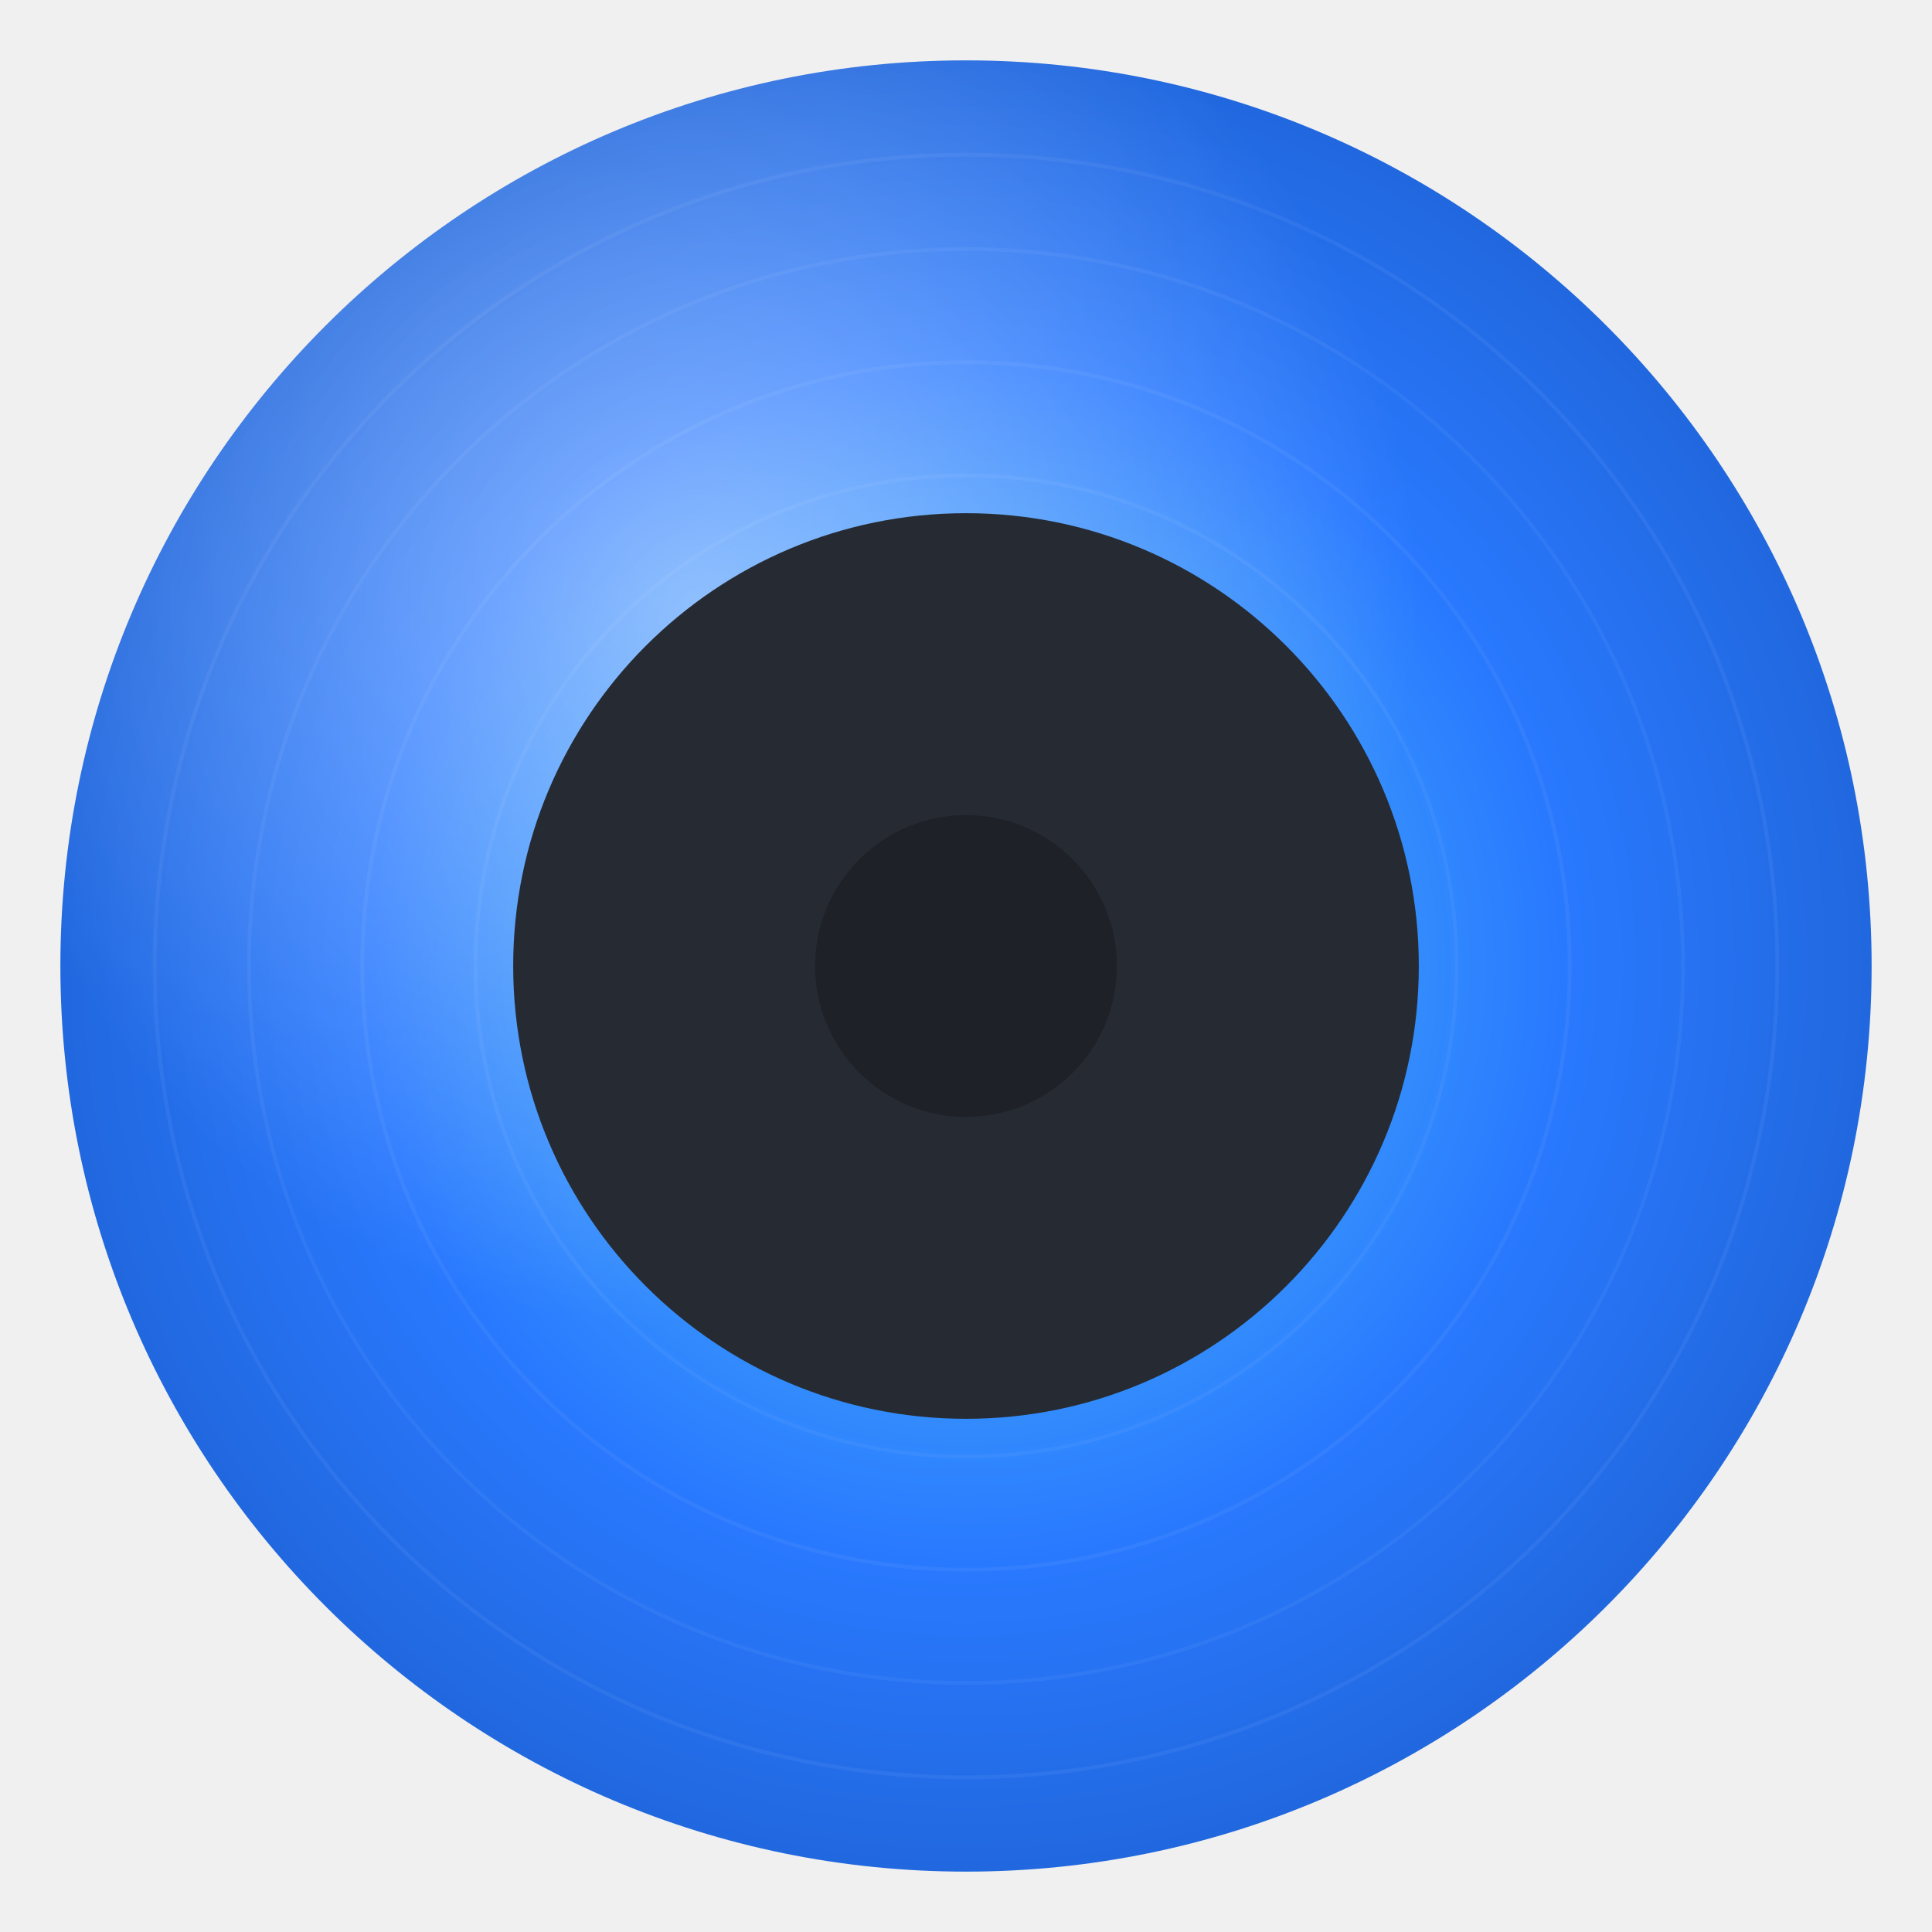
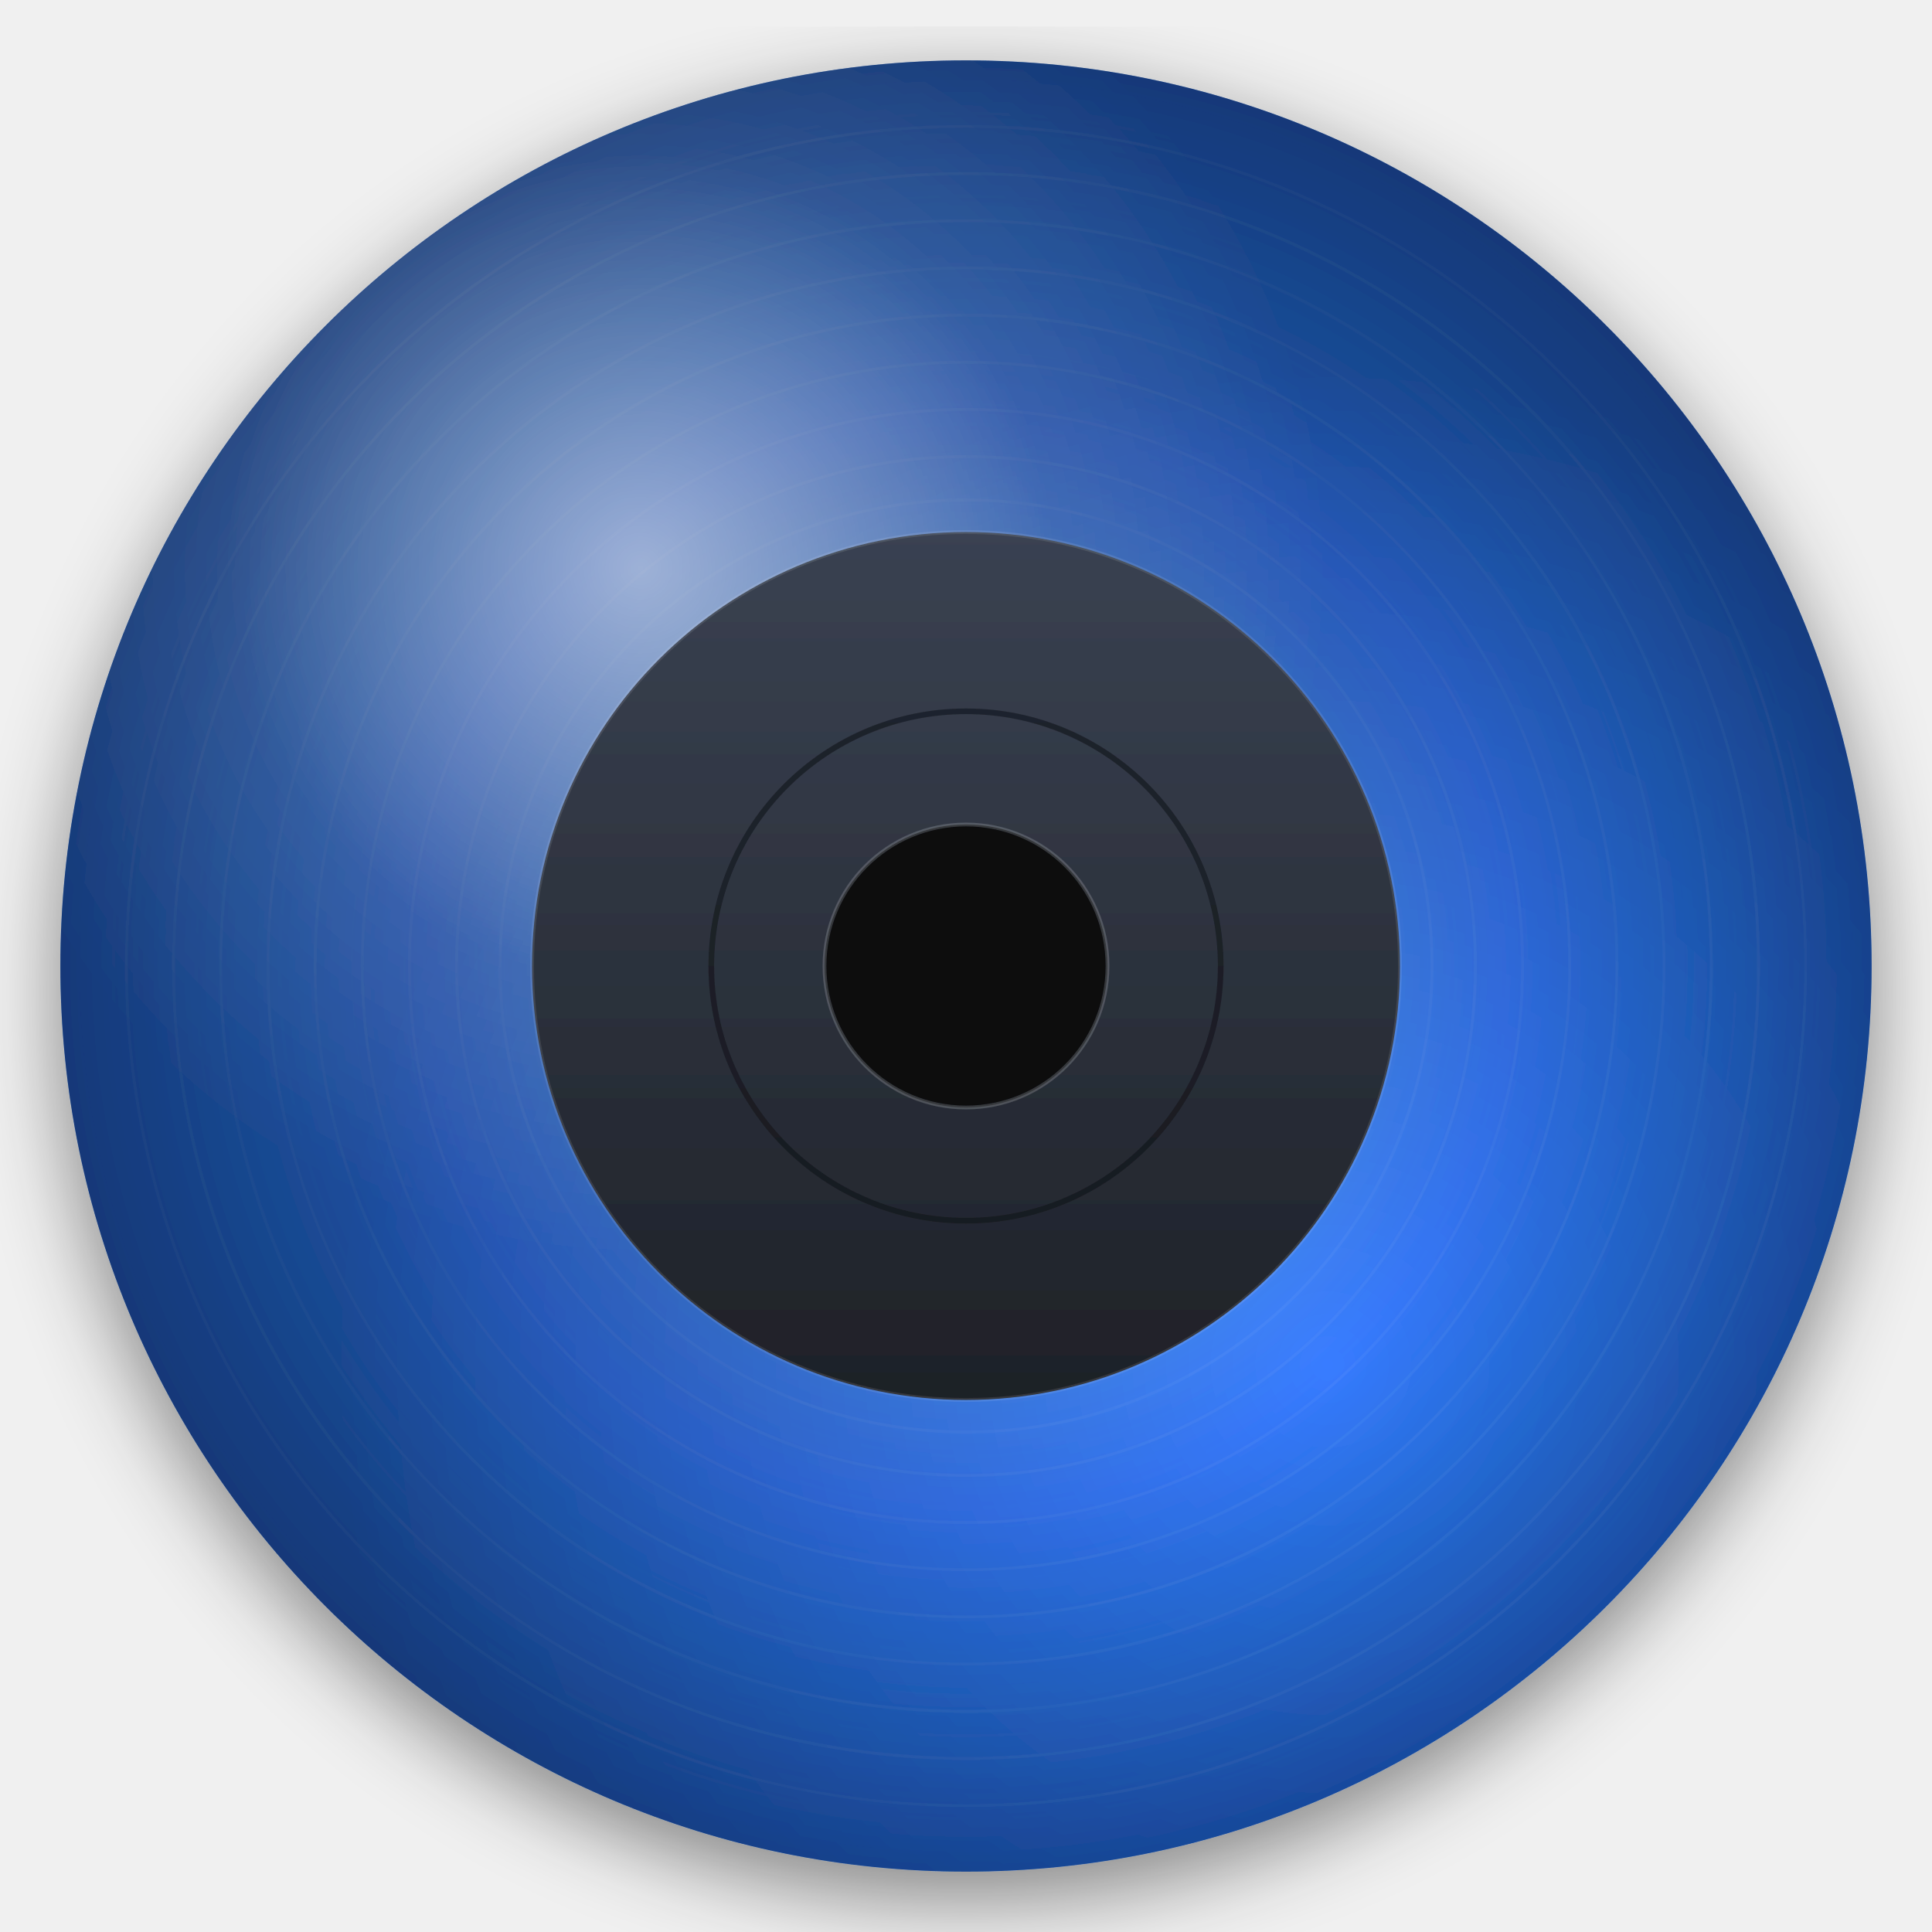
<svg xmlns="http://www.w3.org/2000/svg" viewBox="0 0 1024 1024">
  <defs>
    <radialGradient id="discBody" cx="50%" cy="50%" r="55%">
      <stop offset="0%" stop-color="#4fc3f7" />
-       <stop offset="60%" stop-color="#2979ff" />
-       <stop offset="100%" stop-color="#1f63d6" />
+       <stop offset="55%" stop-color="#2979ff" />
+       <stop offset="100%" stop-color="#1a4ea8" />
    </radialGradient>
-     <radialGradient id="shine" cx="35%" cy="30%" r="40%">
-       <stop offset="0%" stop-color="#ffffff" stop-opacity="0.45" />
+     <radialGradient id="holo" cx="50%" cy="50%" r="50%">
+       <stop offset="0%" stop-color="#ffffff" stop-opacity="0" />
+       <stop offset="40%" stop-color="#ff5ad9" stop-opacity="0.08" />
+       <stop offset="60%" stop-color="#bb88ff" stop-opacity="0.10" />
+       <stop offset="80%" stop-color="#5ad9ff" stop-opacity="0.06" />
      <stop offset="100%" stop-color="#ffffff" stop-opacity="0" />
    </radialGradient>
+     <radialGradient id="shine" cx="32%" cy="28%" r="38%">
+       <stop offset="0%" stop-color="#ffffff" stop-opacity="0.55" />
+       <stop offset="60%" stop-color="#ffffff" stop-opacity="0.10" />
+       <stop offset="100%" stop-color="#ffffff" stop-opacity="0" />
+     </radialGradient>
+     <radialGradient id="edgeShade" cx="70%" cy="72%" r="55%">
+       <stop offset="0%" stop-color="#000000" stop-opacity="0" />
+       <stop offset="100%" stop-color="#000000" stop-opacity="0.35" />
+     </radialGradient>
+     <linearGradient id="hub" x1="0%" y1="0%" x2="0%" y2="100%">
+       <stop offset="0%" stop-color="#3a4252" />
+       <stop offset="100%" stop-color="#1e2127" />
+     </linearGradient>
+     <filter id="dropShadow" x="-10%" y="-10%" width="120%" height="120%">
+       <feDropShadow dx="0" dy="14" stdDeviation="22" flood-color="#000000" flood-opacity="0.45" />
+     </filter>
  </defs>
-   <circle cx="512" cy="512" r="480" fill="url(#discBody)" />
-   <circle cx="512" cy="512" r="430" fill="none" stroke="#ffffff" stroke-opacity="0.05" stroke-width="2" />
-   <circle cx="512" cy="512" r="380" fill="none" stroke="#ffffff" stroke-opacity="0.05" stroke-width="2" />
-   <circle cx="512" cy="512" r="320" fill="none" stroke="#ffffff" stroke-opacity="0.05" stroke-width="2" />
-   <circle cx="512" cy="512" r="260" fill="none" stroke="#ffffff" stroke-opacity="0.05" stroke-width="2" />
-   <circle cx="512" cy="512" r="480" fill="url(#shine)" />
-   <circle cx="512" cy="512" r="240" fill="#262b33" />
-   <circle cx="512" cy="512" r="80" fill="#1e2127" />
+   <g filter="url(#dropShadow)">
+     <circle cx="512" cy="512" r="480" fill="url(#discBody)" />
+     <circle cx="512" cy="512" r="480" fill="url(#holo)" />
+     <g fill="none" stroke="#ffffff" stroke-opacity="0.045" stroke-width="1.5">
+       <circle cx="512" cy="512" r="445" />
+       <circle cx="512" cy="512" r="420" />
+       <circle cx="512" cy="512" r="395" />
+       <circle cx="512" cy="512" r="370" />
+       <circle cx="512" cy="512" r="345" />
+       <circle cx="512" cy="512" r="320" />
+       <circle cx="512" cy="512" r="295" />
+       <circle cx="512" cy="512" r="270" />
+       <circle cx="512" cy="512" r="247" />
+     </g>
+     <circle cx="512" cy="512" r="480" fill="url(#edgeShade)" />
+     <circle cx="512" cy="512" r="480" fill="url(#shine)" />
+     <circle cx="512" cy="512" r="230" fill="url(#hub)" />
+     <circle cx="512" cy="512" r="230" fill="none" stroke="#ffffff" stroke-opacity="0.10" stroke-width="2" />
+     <circle cx="512" cy="512" r="135" fill="none" stroke="#0f1217" stroke-width="3" stroke-opacity="0.55" />
+     <circle cx="512" cy="512" r="75" fill="#0a0c10" />
+     <circle cx="512" cy="512" r="75" fill="none" stroke="#ffffff" stroke-opacity="0.18" stroke-width="2" />
+   </g>
</svg>
